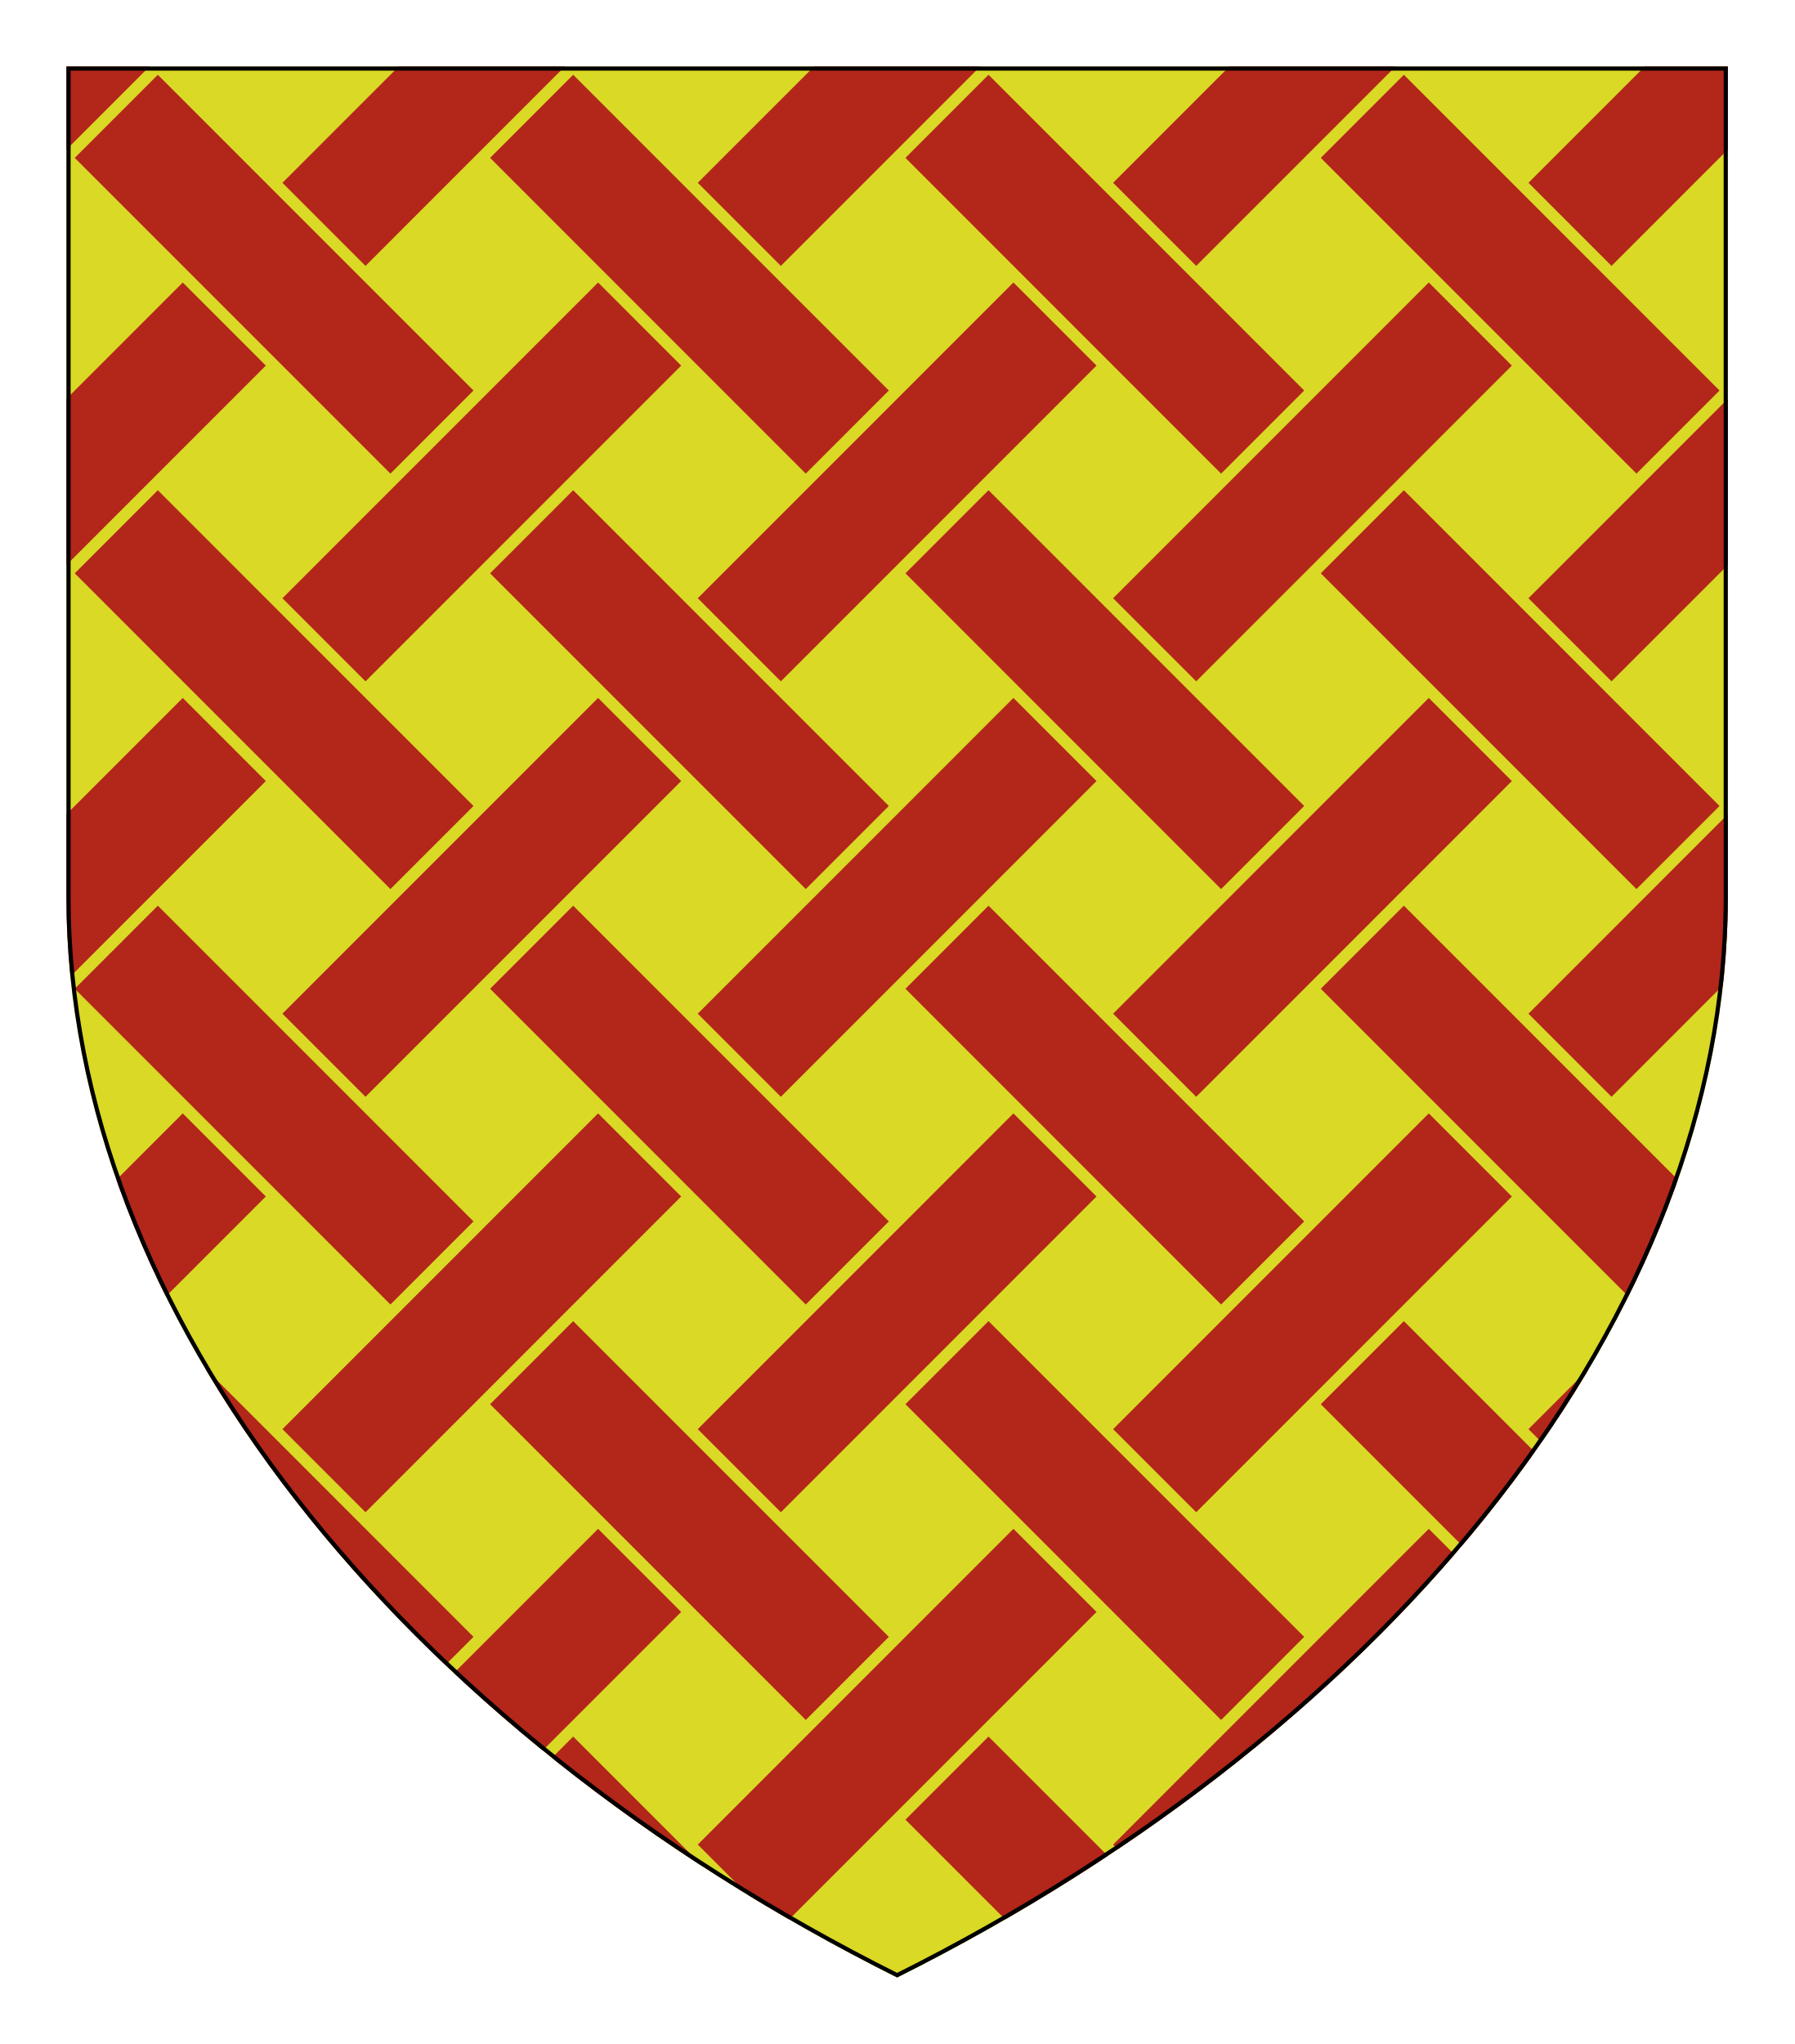
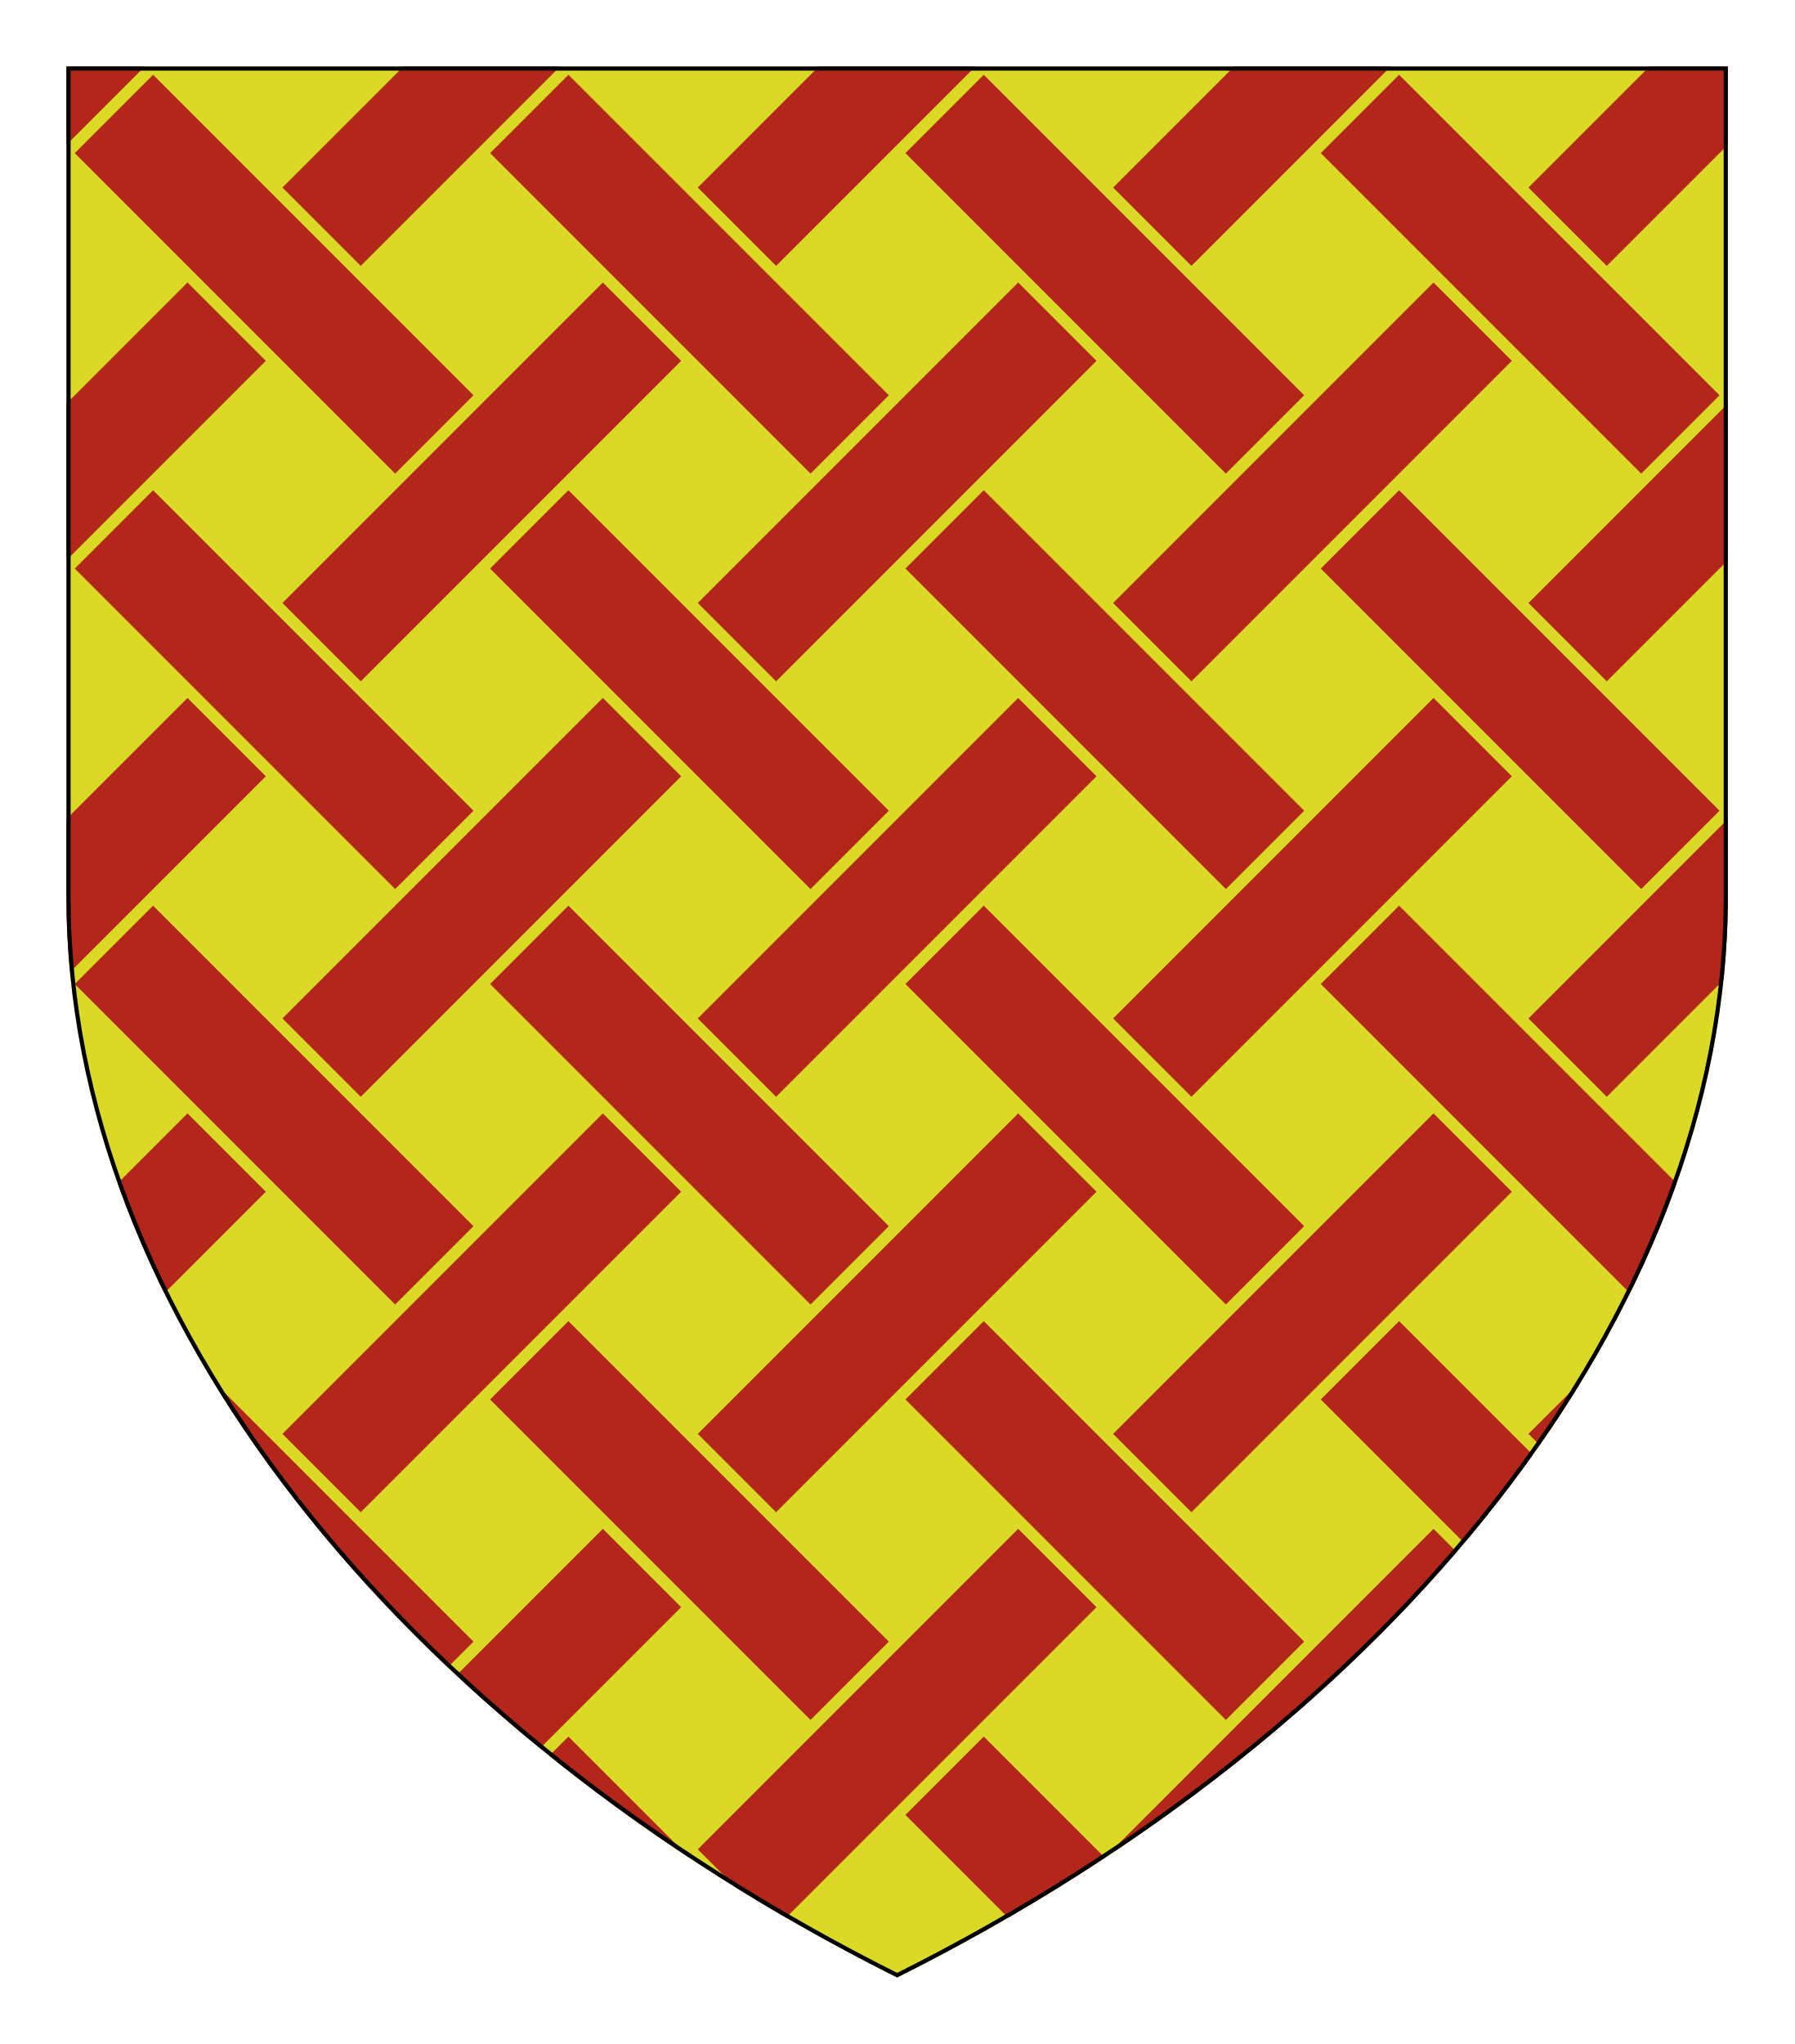
<svg xmlns="http://www.w3.org/2000/svg" height="246.0" width="216.0">
  <defs>
    <clipPath id="contour">
      <path d="M 0.0,0.0 L 200.0,0.0 L 200.0,100.0 C 200.0,150.0 160.0,200.0 100.0,230.0 C 40.0,200.0 0.0,150.0 0.0,100.0 L 0.0,0.0 Z" />
    </clipPath>
    <radialGradient id="lighting">
      <stop offset="25%" stop-color="white" stop-opacity="35%" />
      <stop offset="100%" stop-color="white" stop-opacity="0%" />
    </radialGradient>
  </defs>
  <g transform="translate(8.0,8.0)">
-     <path clip-path="url(#contour)" comment="clipped FrettyVariationRenderer background" d="M 0.0,0.0 L 0.0,100.0 C 0.0,150.0 40.0,200.0 100.0,230.0 C 160.0,200.0 200.0,150.0 200.0,100.0 L 200.0,0.0 L 0.0,0.0 Z" style="fill: rgb(217, 217, 38); stroke-width: 1px; stroke: none;" />
-     <path clip-path="url(#contour)" comment="clipped fretty first 0.0, 0.0" d="M 11.0,1.0 L 1.0,11.0 L 39.0,49.0 L 49.0,39.0 L 11.0,1.0 Z" style="fill: rgb(179, 38, 26); stroke-width: 1px; stroke: none;" />
-     <path clip-path="url(#contour)" comment="clipped fretty second 0.0, 0.0" d="M 0.0,0.0 L 0.0,10.0 L 10.0,0.0 L 0.0,0.0 Z" style="fill: rgb(179, 38, 26); stroke-width: 1px; stroke: none;" />
-     <path clip-path="url(#contour)" comment="clipped fretty first 0.0, 50.0" d="M 11.0,51.0 L 1.0,61.0 L 39.0,99.0 L 49.0,89.0 L 11.0,51.0 Z" style="fill: rgb(179, 38, 26); stroke-width: 1px; stroke: none;" />
-     <path clip-path="url(#contour)" comment="clipped fretty second 0.0, 50.0" d="M 14.0,26.0 L 0.0,40.0 L 0.0,60.0 L 24.0,36.0 L 14.0,26.0 Z" style="fill: rgb(179, 38, 26); stroke-width: 1px; stroke: none;" />
-     <path clip-path="url(#contour)" comment="clipped fretty first 0.0, 100.0" d="M 11.0,101.0 L 1.0,111.0 L 39.0,149.0 L 49.0,139.0 L 11.0,101.0 Z" style="fill: rgb(179, 38, 26); stroke-width: 1px; stroke: none;" />
-     <path clip-path="url(#contour)" comment="clipped fretty second 0.0, 100.0" d="M 14.0,76.0 L 0.0,90.0 L 0.0,100.0 C 0.0,103.175 0.161,106.351 0.479,109.521 L 24.0,86.0 L 14.0,76.0 Z" style="fill: rgb(179, 38, 26); stroke-width: 1px; stroke: none;" />
-     <path clip-path="url(#contour)" comment="clipped fretty first 0.0, 150.0" d="M 16.699,156.699 C 24.155,169.275 33.919,181.3 45.61,192.39 L 49.0,189.0 L 16.699,156.699 L 16.699,156.699 Z" style="fill: rgb(179, 38, 26); stroke-width: 1px; stroke: none;" />
-     <path clip-path="url(#contour)" comment="clipped fretty second 0.0, 150.0" d="M 14.0,126.0 L 6.01,133.99 C 7.673,138.718 9.666,143.404 11.971,148.029 L 24.0,136.0 L 14.0,126.0 Z" style="fill: rgb(179, 38, 26); stroke-width: 1px; stroke: none;" />
-     <path clip-path="url(#contour)" comment="clipped fretty first 50.0, 0.0" d="M 61.0,1.0 L 51.0,11.0 L 89.0,49.0 L 99.0,39.0 L 61.0,1.0 Z" style="fill: rgb(179, 38, 26); stroke-width: 1px; stroke: none;" />
-     <path clip-path="url(#contour)" comment="clipped fretty second 50.0, 0.0" d="M 40.0,0.0 L 26.0,14.0 L 36.0,24.0 L 60.0,0.0 L 40.0,0.0 Z" style="fill: rgb(179, 38, 26); stroke-width: 1px; stroke: none;" />
-     <path clip-path="url(#contour)" comment="clipped fretty first 50.0, 50.0" d="M 61.0,51.0 L 51.0,61.0 L 89.0,99.0 L 99.0,89.0 L 61.0,51.0 Z" style="fill: rgb(179, 38, 26); stroke-width: 1px; stroke: none;" />
-     <path clip-path="url(#contour)" comment="clipped fretty second 50.0, 50.0" d="M 64.0,26.0 L 26.0,64.0 L 36.0,74.0 L 74.0,36.0 L 64.0,26.0 Z" style="fill: rgb(179, 38, 26); stroke-width: 1px; stroke: none;" />
-     <path clip-path="url(#contour)" comment="clipped fretty first 50.0, 100.0" d="M 61.0,101.0 L 51.0,111.0 L 89.0,149.0 L 99.0,139.0 L 61.0,101.0 Z" style="fill: rgb(179, 38, 26); stroke-width: 1px; stroke: none;" />
-     <path clip-path="url(#contour)" comment="clipped fretty second 50.0, 100.0" d="M 64.0,76.0 L 26.0,114.0 L 36.0,124.0 L 74.0,86.0 L 64.0,76.0 Z" style="fill: rgb(179, 38, 26); stroke-width: 1px; stroke: none;" />
-     <path clip-path="url(#contour)" comment="clipped fretty first 50.0, 150.0" d="M 61.0,151.0 L 51.0,161.0 L 89.0,199.0 L 99.0,189.0 L 61.0,151.0 Z" style="fill: rgb(179, 38, 26); stroke-width: 1px; stroke: none;" />
-     <path clip-path="url(#contour)" comment="clipped fretty second 50.0, 150.0" d="M 64.0,126.0 L 26.0,164.0 L 36.0,174.0 L 74.0,136.0 L 64.0,126.0 Z" style="fill: rgb(179, 38, 26); stroke-width: 1px; stroke: none;" />
-     <path clip-path="url(#contour)" comment="clipped fretty first 50.0, 200.0" d="M 61.0,201.0 L 58.437,203.563 C 64.195,208.176 70.307,212.579 76.738,216.738 L 61.0,201.0 Z" style="fill: rgb(179, 38, 26); stroke-width: 1px; stroke: none;" />
-     <path clip-path="url(#contour)" comment="clipped fretty second 50.0, 200.0" d="M 64.0,176.0 L 46.64,193.36 C 50.047,196.545 53.613,199.652 57.33,202.67 L 74.0,186.0 L 64.0,176.0 Z" style="fill: rgb(179, 38, 26); stroke-width: 1px; stroke: none;" />
-     <path clip-path="url(#contour)" comment="clipped fretty first 100.0, 0.0" d="M 111.0,1.0 L 101.0,11.0 L 139.0,49.0 L 149.0,39.0 L 111.0,1.0 Z" style="fill: rgb(179, 38, 26); stroke-width: 1px; stroke: none;" />
-     <path clip-path="url(#contour)" comment="clipped fretty second 100.0, 0.0" d="M 90.0,0.0 L 76.0,14.0 L 86.0,24.0 L 110.0,0.0 L 90.0,0.0 Z" style="fill: rgb(179, 38, 26); stroke-width: 1px; stroke: none;" />
-     <path clip-path="url(#contour)" comment="clipped fretty first 100.0, 50.0" d="M 111.0,51.0 L 101.0,61.0 L 139.0,99.0 L 149.0,89.0 L 111.0,51.0 Z" style="fill: rgb(179, 38, 26); stroke-width: 1px; stroke: none;" />
-     <path clip-path="url(#contour)" comment="clipped fretty second 100.0, 50.0" d="M 114.0,26.0 L 76.0,64.0 L 86.0,74.0 L 124.0,36.0 L 114.0,26.0 Z" style="fill: rgb(179, 38, 26); stroke-width: 1px; stroke: none;" />
-     <path clip-path="url(#contour)" comment="clipped fretty first 100.0, 100.0" d="M 111.0,101.0 L 101.0,111.0 L 139.0,149.0 L 149.0,139.0 L 111.0,101.0 Z" style="fill: rgb(179, 38, 26); stroke-width: 1px; stroke: none;" />
-     <path clip-path="url(#contour)" comment="clipped fretty second 100.0, 100.0" d="M 114.0,76.0 L 76.0,114.0 L 86.0,124.0 L 124.0,86.0 L 114.0,76.0 Z" style="fill: rgb(179, 38, 26); stroke-width: 1px; stroke: none;" />
-     <path clip-path="url(#contour)" comment="clipped fretty first 100.0, 150.0" d="M 111.0,151.0 L 101.0,161.0 L 139.0,199.0 L 149.0,189.0 L 111.0,151.0 Z" style="fill: rgb(179, 38, 26); stroke-width: 1px; stroke: none;" />
-     <path clip-path="url(#contour)" comment="clipped fretty second 100.0, 150.0" d="M 114.0,126.0 L 76.0,164.0 L 86.0,174.0 L 124.0,136.0 L 114.0,126.0 Z" style="fill: rgb(179, 38, 26); stroke-width: 1px; stroke: none;" />
-     <path clip-path="url(#contour)" comment="clipped fretty first 100.0, 200.0" d="M 111.0,201.0 L 101.0,211.0 L 113.006,223.006 C 117.247,220.559 121.369,218.008 125.363,215.363 L 111.0,201.0 Z" style="fill: rgb(179, 38, 26); stroke-width: 1px; stroke: none;" />
-     <path clip-path="url(#contour)" comment="clipped fretty second 100.0, 200.0" d="M 114.0,176.0 L 76.0,214.0 L 82.111,220.111 C 83.72,221.091 85.348,222.056 86.994,223.006 L 124.0,186.0 L 114.0,176.0 Z" style="fill: rgb(179, 38, 26); stroke-width: 1px; stroke: none;" />
-     <path clip-path="url(#contour)" comment="clipped fretty first 150.0, 0.0" d="M 161.0,1.0 L 151.0,11.0 L 189.0,49.0 L 199.0,39.0 L 161.0,1.0 Z" style="fill: rgb(179, 38, 26); stroke-width: 1px; stroke: none;" />
-     <path clip-path="url(#contour)" comment="clipped fretty second 150.0, 0.0" d="M 140.0,0.0 L 126.0,14.0 L 136.0,24.0 L 160.0,0.0 L 140.0,0.0 Z" style="fill: rgb(179, 38, 26); stroke-width: 1px; stroke: none;" />
-     <path clip-path="url(#contour)" comment="clipped fretty first 150.0, 50.0" d="M 161.0,51.0 L 151.0,61.0 L 189.0,99.0 L 199.0,89.0 L 161.0,51.0 Z" style="fill: rgb(179, 38, 26); stroke-width: 1px; stroke: none;" />
-     <path clip-path="url(#contour)" comment="clipped fretty second 150.0, 50.0" d="M 164.0,26.0 L 126.0,64.0 L 136.0,74.0 L 174.0,36.0 L 164.0,26.0 Z" style="fill: rgb(179, 38, 26); stroke-width: 1px; stroke: none;" />
-     <path clip-path="url(#contour)" comment="clipped fretty first 150.0, 100.0" d="M 161.0,101.0 L 151.0,111.0 L 188.029,148.029 C 190.334,143.404 192.327,138.718 193.99,133.99 L 161.0,101.0 Z" style="fill: rgb(179, 38, 26); stroke-width: 1px; stroke: none;" />
-     <path clip-path="url(#contour)" comment="clipped fretty second 150.0, 100.0" d="M 164.0,76.0 L 126.0,114.0 L 136.0,124.0 L 174.0,86.0 L 164.0,76.0 Z" style="fill: rgb(179, 38, 26); stroke-width: 1px; stroke: none;" />
-     <path clip-path="url(#contour)" comment="clipped fretty first 150.0, 150.0" d="M 161.0,151.0 L 151.0,161.0 L 168.017,178.017 C 171.138,174.336 174.057,170.581 176.762,166.762 L 161.0,151.0 Z" style="fill: rgb(179, 38, 26); stroke-width: 1px; stroke: none;" />
-     <path clip-path="url(#contour)" comment="clipped fretty second 150.0, 150.0" d="M 164.0,126.0 L 126.0,164.0 L 136.0,174.0 L 174.0,136.0 L 164.0,126.0 Z" style="fill: rgb(179, 38, 26); stroke-width: 1px; stroke: none;" />
-     <path clip-path="url(#contour)" comment="clipped fretty second 150.0, 200.0" d="M 164.0,176.0 L 126.0,214.0 L 126.563,214.563 C 142.249,204.033 155.93,192.04 167.095,179.095 L 164.0,176.0 Z" style="fill: rgb(179, 38, 26); stroke-width: 1px; stroke: none;" />
-     <path clip-path="url(#contour)" comment="clipped fretty second 200.0, 0.0" d="M 190.0,0.0 L 176.0,14.0 L 186.0,24.0 L 200.0,10.0 L 200.0,0.0 L 190.0,0.0 Z" style="fill: rgb(179, 38, 26); stroke-width: 1px; stroke: none;" />
-     <path clip-path="url(#contour)" comment="clipped fretty second 200.0, 50.0" d="M 200.0,40.0 L 176.0,64.0 L 186.0,74.0 L 200.0,60.0 L 200.0,40.0 Z" style="fill: rgb(179, 38, 26); stroke-width: 1px; stroke: none;" />
-     <path clip-path="url(#contour)" comment="clipped fretty second 200.0, 100.0" d="M 200.0,90.0 L 176.0,114.0 L 186.0,124.0 L 199.408,110.592 L 199.408,110.592 C 199.8,107.066 200.0,103.533 200.0,100.0 L 200.0,90.0 Z" style="fill: rgb(179, 38, 26); stroke-width: 1px; stroke: none;" />
-     <path clip-path="url(#contour)" comment="clipped fretty second 200.0, 150.0" d="M 183.301,156.699 L 176.0,164.0 L 177.586,165.586 C 179.618,162.659 181.525,159.695 183.301,156.699 L 183.301,156.699 Z" style="fill: rgb(179, 38, 26); stroke-width: 1px; stroke: none;" />
-     <path clip-path="url(#contour)" comment="outer shield shape border" d="M 0.0,0.0 L 200.0,0.0 L 200.0,100.0 C 200.0,150.0 160.0,200.0 100.0,230.0 C 40.0,200.0 0.0,150.0 0.0,100.0 L 0.0,0.0 Z" style="fill: none; stroke-width: 1px; stroke: rgb(0, 0, 0);" />
+     <path clip-path="url(#contour)" comment="clipped FrettyVariationRenderer background" d="M 0.0,0.0 L 0.0,100.0 C 0.0,150.0 40.0,200.0 100.0,230.0 C 160.0,200.0 200.0,150.0 200.0,100.0 L 200.0,0.0 L 0.0,0.0 Z" style="fill-rule: evenodd; fill: rgb(217, 217, 38); stroke-width: 1px; stroke: none;" />
+     <path clip-path="url(#contour)" comment="clipped fretty first 0.0, 0.0" d="M 10.428,1.0 L 1.0,10.428 L 39.572,49.0 L 49.0,39.572 L 10.428,1.0 Z" style="fill-rule: evenodd; fill: rgb(179, 38, 26); stroke-width: 1px; stroke: none;" />
+     <path clip-path="url(#contour)" comment="clipped fretty second 0.0, 0.0" d="M 0.0,0.0 L 0.0,9.428 L 9.428,0.0 L 0.0,0.0 Z" style="fill-rule: evenodd; fill: rgb(179, 38, 26); stroke-width: 1px; stroke: none;" />
+     <path clip-path="url(#contour)" comment="clipped fretty first 0.0, 50.0" d="M 10.428,51.0 L 1.0,60.428 L 39.572,99.0 L 49.0,89.572 L 10.428,51.0 Z" style="fill-rule: evenodd; fill: rgb(179, 38, 26); stroke-width: 1px; stroke: none;" />
+     <path clip-path="url(#contour)" comment="clipped fretty second 0.0, 50.0" d="M 14.572,26.0 L 0.0,40.572 L 0.0,59.428 L 24.0,35.428 L 14.572,26.0 Z" style="fill-rule: evenodd; fill: rgb(179, 38, 26); stroke-width: 1px; stroke: none;" />
+     <path clip-path="url(#contour)" comment="clipped fretty first 0.0, 100.0" d="M 10.428,101.0 L 1.0,110.428 L 39.572,149.0 L 49.0,139.572 L 10.428,101.0 Z" style="fill-rule: evenodd; fill: rgb(179, 38, 26); stroke-width: 1px; stroke: none;" />
+     <path clip-path="url(#contour)" comment="clipped fretty second 0.0, 100.0" d="M 14.572,76.0 L 0.0,90.572 L 0.0,100.0 C 0.0,103.001 0.144,106.003 0.428,109.0 L 24.0,85.428 L 14.572,76.0 Z" style="fill-rule: evenodd; fill: rgb(179, 38, 26); stroke-width: 1px; stroke: none;" />
+     <path clip-path="url(#contour)" comment="clipped fretty first 0.0, 150.0" d="M 17.56,158.132 C 24.964,170.294 34.528,181.922 45.904,192.668 L 49.0,189.572 L 17.56,158.132 L 17.56,158.132 Z" style="fill-rule: evenodd; fill: rgb(179, 38, 26); stroke-width: 1px; stroke: none;" />
+     <path clip-path="url(#contour)" comment="clipped fretty second 0.0, 150.0" d="M 14.572,126.0 L 6.16,134.412 C 7.746,138.867 9.624,143.283 11.781,147.647 L 24.0,135.428 L 14.572,126.0 Z" style="fill-rule: evenodd; fill: rgb(179, 38, 26); stroke-width: 1px; stroke: none;" />
+     <path clip-path="url(#contour)" comment="clipped fretty first 50.0, 0.0" d="M 60.428,1.0 L 51.0,10.428 L 89.572,49.0 L 99.0,39.572 L 60.428,1.0 Z" style="fill-rule: evenodd; fill: rgb(179, 38, 26); stroke-width: 1px; stroke: none;" />
+     <path clip-path="url(#contour)" comment="clipped fretty second 50.0, 0.0" d="M 40.572,0.0 L 26.0,14.572 L 35.428,24.0 L 59.428,0.0 L 40.572,0.0 Z" style="fill-rule: evenodd; fill: rgb(179, 38, 26); stroke-width: 1px; stroke: none;" />
+     <path clip-path="url(#contour)" comment="clipped fretty first 50.0, 50.0" d="M 60.428,51.0 L 51.0,60.428 L 89.572,99.0 L 99.0,89.572 L 60.428,51.0 Z" style="fill-rule: evenodd; fill: rgb(179, 38, 26); stroke-width: 1px; stroke: none;" />
+     <path clip-path="url(#contour)" comment="clipped fretty second 50.0, 50.0" d="M 64.572,26.0 L 26.0,64.572 L 35.428,74.0 L 74.0,35.428 L 64.572,26.0 Z" style="fill-rule: evenodd; fill: rgb(179, 38, 26); stroke-width: 1px; stroke: none;" />
+     <path clip-path="url(#contour)" comment="clipped fretty first 50.0, 100.0" d="M 60.428,101.0 L 51.0,110.428 L 89.572,149.0 L 99.0,139.572 L 60.428,101.0 Z" style="fill-rule: evenodd; fill: rgb(179, 38, 26); stroke-width: 1px; stroke: none;" />
+     <path clip-path="url(#contour)" comment="clipped fretty second 50.0, 100.0" d="M 64.572,76.0 L 26.0,114.572 L 35.428,124.0 L 74.0,85.428 L 64.572,76.0 Z" style="fill-rule: evenodd; fill: rgb(179, 38, 26); stroke-width: 1px; stroke: none;" />
+     <path clip-path="url(#contour)" comment="clipped fretty first 50.0, 150.0" d="M 60.428,151.0 L 51.0,160.428 L 89.572,199.0 L 99.0,189.572 L 60.428,151.0 Z" style="fill-rule: evenodd; fill: rgb(179, 38, 26); stroke-width: 1px; stroke: none;" />
+     <path clip-path="url(#contour)" comment="clipped fretty second 50.0, 150.0" d="M 64.572,126.0 L 26.0,164.572 L 35.428,174.0 L 74.0,135.428 L 64.572,126.0 Z" style="fill-rule: evenodd; fill: rgb(179, 38, 26); stroke-width: 1px; stroke: none;" />
+     <path clip-path="url(#contour)" comment="clipped fretty first 50.0, 200.0" d="M 60.428,201.0 L 58.12,203.309 C 63.478,207.618 69.144,211.745 75.091,215.663 L 60.428,201.0 Z" style="fill-rule: evenodd; fill: rgb(179, 38, 26); stroke-width: 1px; stroke: none;" />
+     <path clip-path="url(#contour)" comment="clipped fretty second 50.0, 200.0" d="M 64.572,176.0 L 46.936,193.636 C 50.156,196.635 53.518,199.563 57.014,202.414 L 74.0,185.428 L 64.572,176.0 Z" style="fill-rule: evenodd; fill: rgb(179, 38, 26); stroke-width: 1px; stroke: none;" />
+     <path clip-path="url(#contour)" comment="clipped fretty first 100.0, 0.0" d="M 110.428,1.0 L 101.0,10.428 L 139.572,49.0 L 149.0,39.572 L 110.428,1.0 Z" style="fill-rule: evenodd; fill: rgb(179, 38, 26); stroke-width: 1px; stroke: none;" />
+     <path clip-path="url(#contour)" comment="clipped fretty second 100.0, 0.0" d="M 90.572,0.0 L 76.0,14.572 L 85.428,24.0 L 109.428,0.0 L 90.572,0.0 Z" style="fill-rule: evenodd; fill: rgb(179, 38, 26); stroke-width: 1px; stroke: none;" />
+     <path clip-path="url(#contour)" comment="clipped fretty first 100.0, 50.0" d="M 110.428,51.0 L 101.0,60.428 L 139.572,99.0 L 149.0,89.572 L 110.428,51.0 Z" style="fill-rule: evenodd; fill: rgb(179, 38, 26); stroke-width: 1px; stroke: none;" />
+     <path clip-path="url(#contour)" comment="clipped fretty second 100.0, 50.0" d="M 114.572,26.0 L 76.0,64.572 L 85.428,74.0 L 124.0,35.428 L 114.572,26.0 Z" style="fill-rule: evenodd; fill: rgb(179, 38, 26); stroke-width: 1px; stroke: none;" />
+     <path clip-path="url(#contour)" comment="clipped fretty first 100.0, 100.0" d="M 110.428,101.0 L 101.0,110.428 L 139.572,149.0 L 149.0,139.572 L 110.428,101.0 Z" style="fill-rule: evenodd; fill: rgb(179, 38, 26); stroke-width: 1px; stroke: none;" />
+     <path clip-path="url(#contour)" comment="clipped fretty second 100.0, 100.0" d="M 114.572,76.0 L 76.0,114.572 L 85.428,124.0 L 124.0,85.428 L 114.572,76.0 Z" style="fill-rule: evenodd; fill: rgb(179, 38, 26); stroke-width: 1px; stroke: none;" />
+     <path clip-path="url(#contour)" comment="clipped fretty first 100.0, 150.0" d="M 110.428,151.0 L 101.0,160.428 L 139.572,199.0 L 149.0,189.572 L 110.428,151.0 Z" style="fill-rule: evenodd; fill: rgb(179, 38, 26); stroke-width: 1px; stroke: none;" />
+     <path clip-path="url(#contour)" comment="clipped fretty second 100.0, 150.0" d="M 114.572,126.0 L 76.0,164.572 L 85.428,174.0 L 124.0,135.428 L 114.572,126.0 Z" style="fill-rule: evenodd; fill: rgb(179, 38, 26); stroke-width: 1px; stroke: none;" />
+     <path clip-path="url(#contour)" comment="clipped fretty first 100.0, 200.0" d="M 110.428,201.0 L 101.0,210.428 L 113.369,222.797 C 117.36,220.484 121.246,218.079 125.019,215.591 L 110.428,201.0 Z" style="fill-rule: evenodd; fill: rgb(179, 38, 26); stroke-width: 1px; stroke: none;" />
+     <path clip-path="url(#contour)" comment="clipped fretty second 100.0, 200.0" d="M 114.572,176.0 L 76.0,214.572 L 80.628,219.2 C 82.601,220.422 84.603,221.621 86.631,222.797 L 124.0,185.428 L 114.572,176.0 Z" style="fill-rule: evenodd; fill: rgb(179, 38, 26); stroke-width: 1px; stroke: none;" />
+     <path clip-path="url(#contour)" comment="clipped fretty first 150.0, 0.0" d="M 160.428,1.0 L 151.0,10.428 L 189.572,49.0 L 199.0,39.572 L 160.428,1.0 Z" style="fill-rule: evenodd; fill: rgb(179, 38, 26); stroke-width: 1px; stroke: none;" />
+     <path clip-path="url(#contour)" comment="clipped fretty second 150.0, 0.0" d="M 140.572,0.0 L 126.0,14.572 L 135.428,24.0 L 159.428,0.0 L 140.572,0.0 Z" style="fill-rule: evenodd; fill: rgb(179, 38, 26); stroke-width: 1px; stroke: none;" />
+     <path clip-path="url(#contour)" comment="clipped fretty first 150.0, 50.0" d="M 160.428,51.0 L 151.0,60.428 L 189.572,99.0 L 199.0,89.572 L 160.428,51.0 Z" style="fill-rule: evenodd; fill: rgb(179, 38, 26); stroke-width: 1px; stroke: none;" />
+     <path clip-path="url(#contour)" comment="clipped fretty second 150.0, 50.0" d="M 164.572,26.0 L 126.0,64.572 L 135.428,74.0 L 174.0,35.428 L 164.572,26.0 Z" style="fill-rule: evenodd; fill: rgb(179, 38, 26); stroke-width: 1px; stroke: none;" />
+     <path clip-path="url(#contour)" comment="clipped fretty first 150.0, 100.0" d="M 160.428,101.0 L 151.0,110.428 L 188.219,147.647 C 190.376,143.283 192.254,138.867 193.84,134.412 L 160.428,101.0 Z" style="fill-rule: evenodd; fill: rgb(179, 38, 26); stroke-width: 1px; stroke: none;" />
+     <path clip-path="url(#contour)" comment="clipped fretty second 150.0, 100.0" d="M 164.572,76.0 L 126.0,114.572 L 135.428,124.0 L 174.0,85.428 L 164.572,76.0 Z" style="fill-rule: evenodd; fill: rgb(179, 38, 26); stroke-width: 1px; stroke: none;" />
+     <path clip-path="url(#contour)" comment="clipped fretty first 150.0, 150.0" d="M 160.428,151.0 L 151.0,160.428 L 168.279,177.707 C 171.211,174.233 173.963,170.693 176.524,167.096 L 160.428,151.0 Z" style="fill-rule: evenodd; fill: rgb(179, 38, 26); stroke-width: 1px; stroke: none;" />
+     <path clip-path="url(#contour)" comment="clipped fretty second 150.0, 150.0" d="M 164.572,126.0 L 126.0,164.572 L 135.428,174.0 L 174.0,135.428 L 164.572,126.0 Z" style="fill-rule: evenodd; fill: rgb(179, 38, 26); stroke-width: 1px; stroke: none;" />
+     <path clip-path="url(#contour)" comment="clipped fretty second 150.0, 200.0" d="M 164.572,176.0 L 126.0,214.572 L 126.221,214.792 C 142.174,204.125 156.065,191.945 167.359,178.787 L 164.572,176.0 Z" style="fill-rule: evenodd; fill: rgb(179, 38, 26); stroke-width: 1px; stroke: none;" />
+     <path clip-path="url(#contour)" comment="clipped fretty second 200.0, 0.0" d="M 190.572,0.0 L 176.0,14.572 L 185.428,24.0 L 200.0,9.428 L 200.0,0.0 L 190.572,0.0 Z" style="fill-rule: evenodd; fill: rgb(179, 38, 26); stroke-width: 1px; stroke: none;" />
+     <path clip-path="url(#contour)" comment="clipped fretty second 200.0, 50.0" d="M 200.0,40.572 L 176.0,64.572 L 185.428,74.0 L 200.0,59.428 L 200.0,40.572 Z" style="fill-rule: evenodd; fill: rgb(179, 38, 26); stroke-width: 1px; stroke: none;" />
+     <path clip-path="url(#contour)" comment="clipped fretty second 200.0, 100.0" d="M 200.0,90.572 L 176.0,114.572 L 185.428,124.0 L 199.477,109.951 L 199.477,109.951 C 199.824,106.638 200.0,103.319 200.0,100.0 L 200.0,90.572 Z" style="fill-rule: evenodd; fill: rgb(179, 38, 26); stroke-width: 1px; stroke: none;" />
+     <path clip-path="url(#contour)" comment="clipped fretty second 200.0, 150.0" d="M 182.44,158.132 L 176.0,164.572 L 177.351,165.923 C 179.146,163.353 180.843,160.755 182.44,158.132 Z" style="fill-rule: evenodd; fill: rgb(179, 38, 26); stroke-width: 1px; stroke: none;" />
+     <path clip-path="url(#contour)" comment="outer shield shape border" d="M 0.0,0.0 L 0.0,100.0 C 0.0,150.0 40.0,200.0 100.0,230.0 C 160.0,200.0 200.0,150.0 200.0,100.0 L 200.0,0.0 L 0.0,0.0 Z" style="fill-rule: evenodd; fill: none; stroke-width: 1px; stroke: rgb(0, 0, 0);" />
  </g>
</svg>
